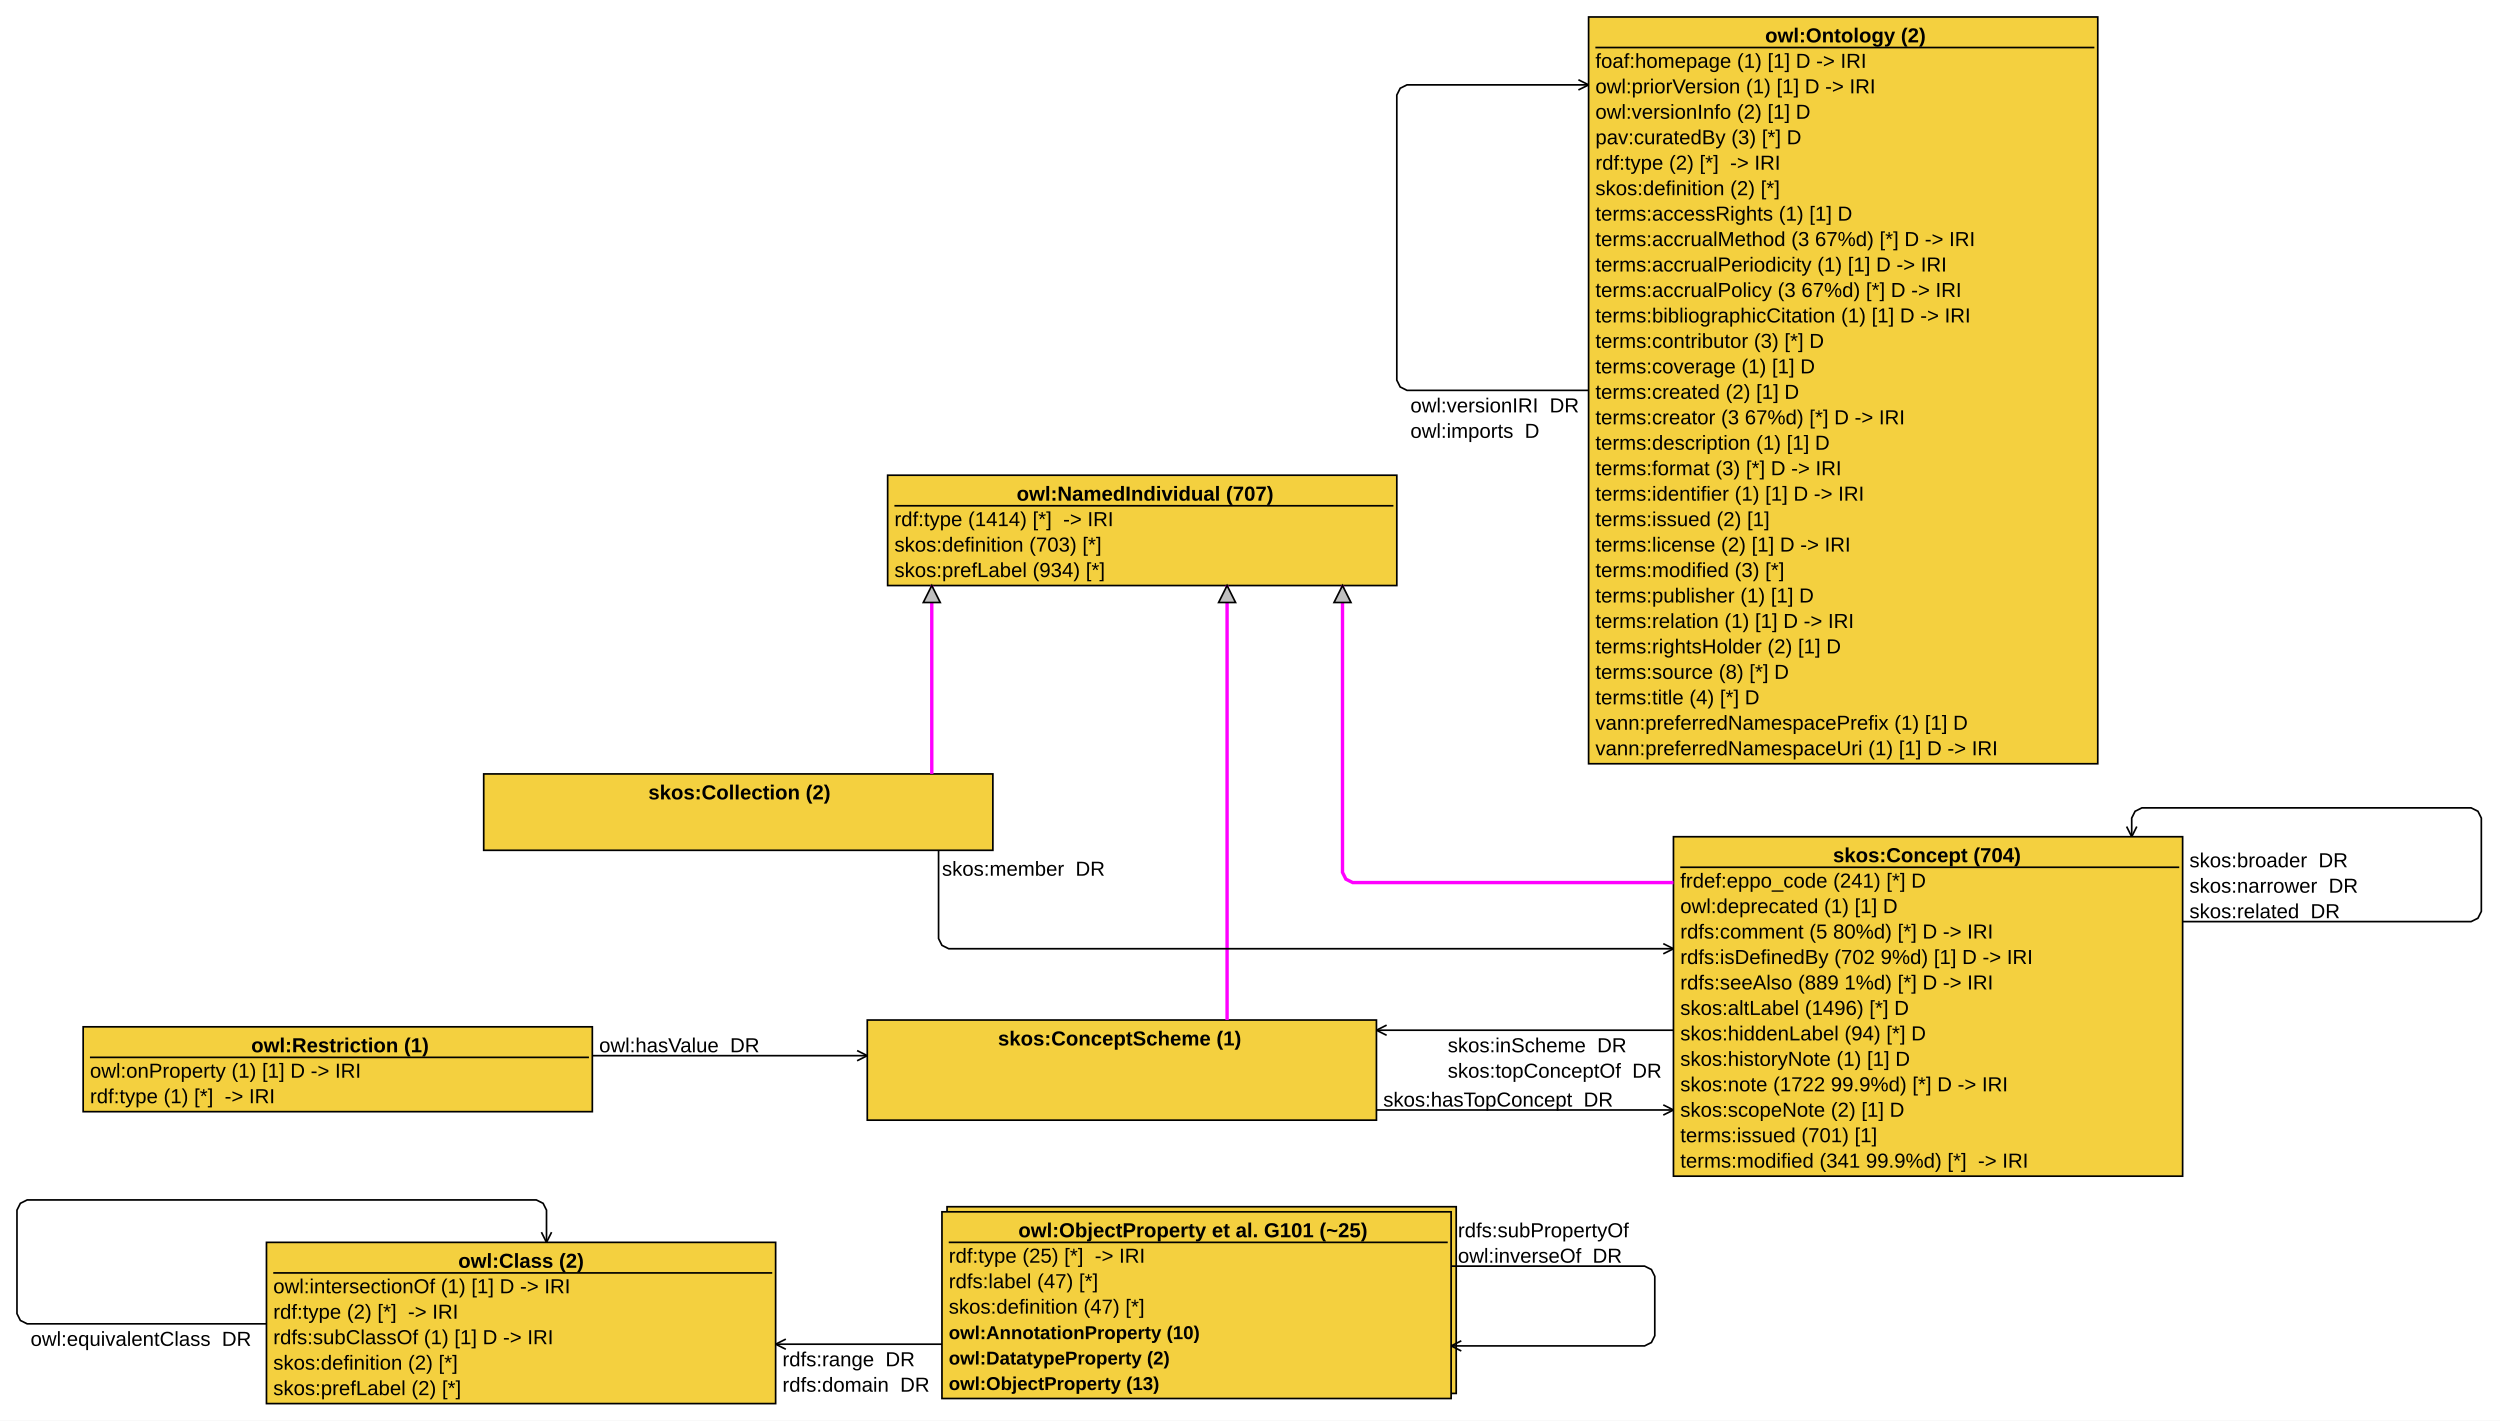
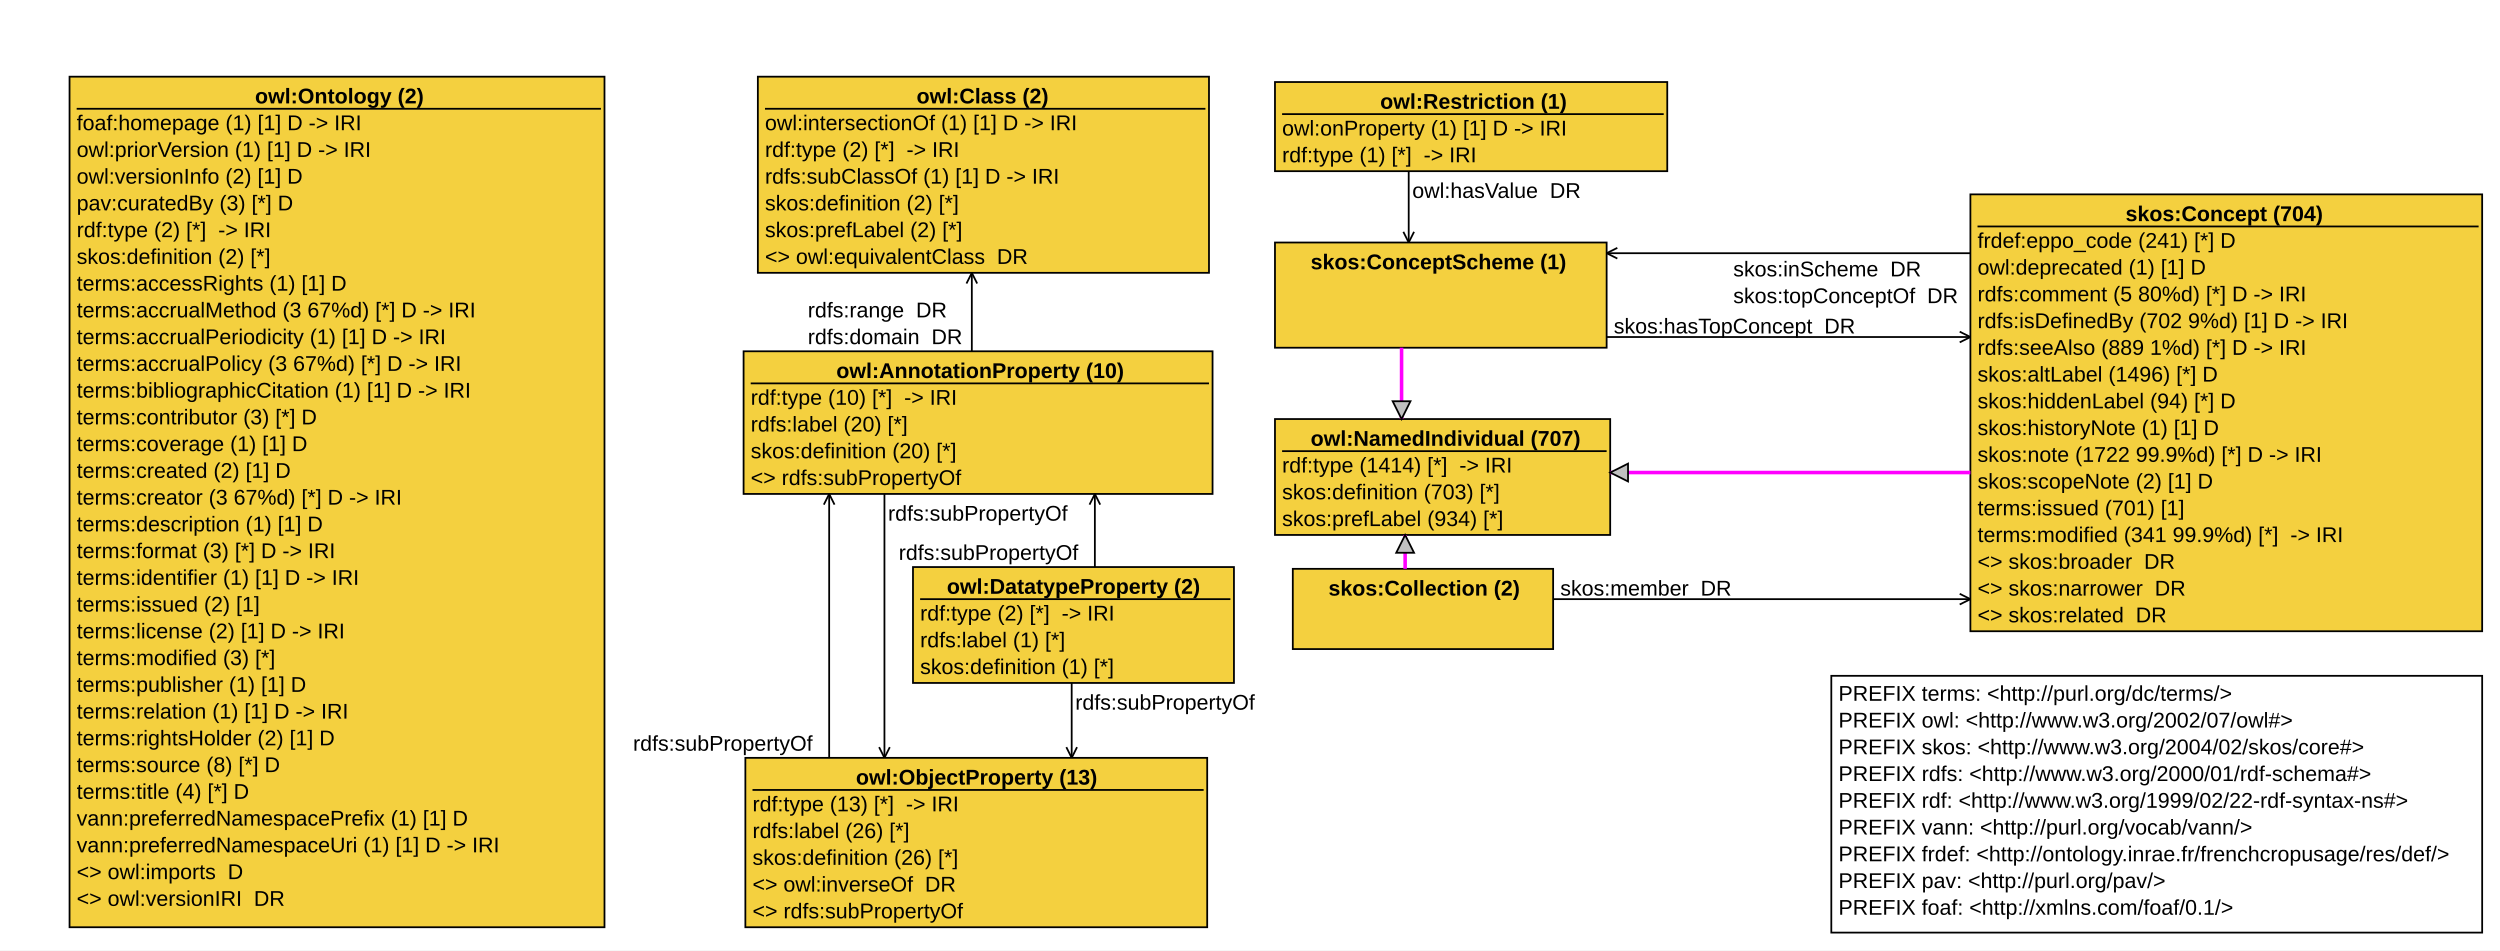
- <svg xmlns="http://www.w3.org/2000/svg" version="1.1" xml:space="preserve" width="1473" height="837" viewBox="0 0 1473 837">
+ <svg xmlns="http://www.w3.org/2000/svg" version="1.1" xml:space="preserve" width="1402" height="533" viewBox="0 0 1402 533">
 onmousemove="movetip(evt)" onmouseup="endmove()"&gt;
<rect x="0" y="0" width="100%" height="100%" style="fill:White;" />
  <defs>
    <linearGradient id="activ1" x1="0%" y1="0%" x2="100%" y2="0%">
      <stop offset="0%" style="stop-color:#FFFF00;stop-opacity:1" />
      <stop offset="100%" style="stop-color:#FFFFF0;stop-opacity:1" />
    </linearGradient>
  </defs>
-   <g id="2002679552">
-     <polygon points="936,10 1236,10 1236,450 936,450 " style="fill:#F4D03F; stroke-width:1;stroke:Black;" />
-     <text style="font-family:Arial;font-size:12px;kerning:0;word-spacing:-1px;fill:Black;font-weight:bold;">
-       <tspan x="1040" y="25">owl:Ontology (2)</tspan>
-     </text>
-     <line x1="940" y1="28" x2="1234" y2="28" style="stroke-width:1;stroke:Black;" />
-     <text style="font-family:Arial;font-size:12px;kerning:0;word-spacing:-1px;fill:Black;">
-       <tspan x="940" y="40">foaf:homepage (1) [1] D -&gt; IRI</tspan>
-       <tspan x="940" y="55">owl:priorVersion (1) [1] D -&gt; IRI</tspan>
-       <tspan x="940" y="70">owl:versionInfo (2) [1] D</tspan>
-       <tspan x="940" y="85">pav:curatedBy (3) [*] D</tspan>
-       <tspan x="940" y="100">rdf:type (2) [*]  -&gt; IRI</tspan>
-       <tspan x="940" y="115">skos:definition (2) [*] </tspan>
-       <tspan x="940" y="130">terms:accessRights (1) [1] D</tspan>
-       <tspan x="940" y="145">terms:accrualMethod (3 67%d) [*] D -&gt; IRI</tspan>
-       <tspan x="940" y="160">terms:accrualPeriodicity (1) [1] D -&gt; IRI</tspan>
-       <tspan x="940" y="175">terms:accrualPolicy (3 67%d) [*] D -&gt; IRI</tspan>
-       <tspan x="940" y="190">terms:bibliographicCitation (1) [1] D -&gt; IRI</tspan>
-       <tspan x="940" y="205">terms:contributor (3) [*] D</tspan>
-       <tspan x="940" y="220">terms:coverage (1) [1] D</tspan>
-       <tspan x="940" y="235">terms:created (2) [1] D</tspan>
-       <tspan x="940" y="250">terms:creator (3 67%d) [*] D -&gt; IRI</tspan>
-       <tspan x="940" y="265">terms:description (1) [1] D</tspan>
-       <tspan x="940" y="280">terms:format (3) [*] D -&gt; IRI</tspan>
-       <tspan x="940" y="295">terms:identifier (1) [1] D -&gt; IRI</tspan>
-       <tspan x="940" y="310">terms:issued (2) [1] </tspan>
-       <tspan x="940" y="325">terms:license (2) [1] D -&gt; IRI</tspan>
-       <tspan x="940" y="340">terms:modified (3) [*] </tspan>
-       <tspan x="940" y="355">terms:publisher (1) [1] D</tspan>
-       <tspan x="940" y="370">terms:relation (1) [1] D -&gt; IRI</tspan>
-       <tspan x="940" y="385">terms:rightsHolder (2) [1] D</tspan>
-       <tspan x="940" y="400">terms:source (8) [*] D</tspan>
-       <tspan x="940" y="415">terms:title (4) [*] D</tspan>
-       <tspan x="940" y="430">vann:preferredNamespacePrefix (1) [1] D</tspan>
-       <tspan x="940" y="445">vann:preferredNamespaceUri (1) [1] D -&gt; IRI</tspan>
-     </text>
-   </g>
-   <g id="2002679574">
-     <polygon points="157,732 457,732 457,827 157,827 " style="fill:#F4D03F; stroke-width:1;stroke:Black;" />
-     <text style="font-family:Arial;font-size:12px;kerning:0;word-spacing:-1px;fill:Black;font-weight:bold;">
-       <tspan x="270" y="747">owl:Class (2)</tspan>
-     </text>
-     <line x1="161" y1="750" x2="455" y2="750" style="stroke-width:1;stroke:Black;" />
-     <text style="font-family:Arial;font-size:12px;kerning:0;word-spacing:-1px;fill:Black;">
-       <tspan x="161" y="762">owl:intersectionOf (1) [1] D -&gt; IRI</tspan>
-       <tspan x="161" y="777">rdf:type (2) [*]  -&gt; IRI</tspan>
-       <tspan x="161" y="792">rdfs:subClassOf (1) [1] D -&gt; IRI</tspan>
-       <tspan x="161" y="807">skos:definition (2) [*] </tspan>
-       <tspan x="161" y="822">skos:prefLabel (2) [*] </tspan>
-     </text>
-   </g>
-   <g id="2002679585">
-     <polygon points="49,605 349,605 349,655 49,655 " style="fill:#F4D03F; stroke-width:1;stroke:Black;" />
-     <text style="font-family:Arial;font-size:12px;kerning:0;word-spacing:-1px;fill:Black;font-weight:bold;">
-       <tspan x="148" y="620">owl:Restriction (1)</tspan>
-     </text>
-     <line x1="53" y1="623" x2="347" y2="623" style="stroke-width:1;stroke:Black;" />
-     <text style="font-family:Arial;font-size:12px;kerning:0;word-spacing:-1px;fill:Black;">
-       <tspan x="53" y="635">owl:onProperty (1) [1] D -&gt; IRI</tspan>
-       <tspan x="53" y="650">rdf:type (1) [*]  -&gt; IRI</tspan>
-     </text>
-   </g>
-   <g id="2002679607">
-     <polygon points="558,711 858,711 858,821 558,821 " style="fill:#F4D03F; stroke-width:1;stroke:Black;" />
-     <polygon points="555,714 855,714 855,824 555,824 " style="fill:#F4D03F; stroke-width:1;stroke:Black;" />
-     <text style="font-family:Arial;font-size:12px;kerning:0;word-spacing:-1px;fill:Black;font-weight:bold;">
-       <tspan x="600" y="729">owl:ObjectProperty et al. G101 (~25)</tspan>
-     </text>
-     <line x1="559" y1="732" x2="853" y2="732" style="stroke-width:1;stroke:Black;" />
-     <text style="font-family:Arial;font-size:12px;kerning:0;word-spacing:-1px;fill:Black;">
-       <tspan x="559" y="744">rdf:type (25) [*]  -&gt; IRI</tspan>
-       <tspan x="559" y="759">rdfs:label (47) [*] </tspan>
-       <tspan x="559" y="774">skos:definition (47) [*] </tspan>
-     </text>
-     <text style="font-family:Arial;font-size:11px;kerning:0;word-spacing:-1px;fill:Black;font-weight:bold;">
-       <tspan x="559" y="789">owl:AnnotationProperty (10)</tspan>
-       <tspan x="559" y="804">owl:DatatypeProperty (2)</tspan>
-       <tspan x="559" y="819">owl:ObjectProperty (13)</tspan>
-     </text>
-   </g>
-   <g id="2002679541">
-     <polygon points="511,601 811,601 811,660 511,660 " style="fill:#F4D03F; stroke-width:1;stroke:Black;" />
-     <text style="font-family:Arial;font-size:12px;kerning:0;word-spacing:-1px;fill:Black;font-weight:bold;">
-       <tspan x="588" y="616">skos:ConceptScheme (1)</tspan>
-     </text>
-   </g>
-   <g id="2002679563">
-     <polygon points="523,280 823,280 823,345 523,345 " style="fill:#F4D03F; stroke-width:1;stroke:Black;" />
-     <text style="font-family:Arial;font-size:12px;kerning:0;word-spacing:-1px;fill:Black;font-weight:bold;">
-       <tspan x="599" y="295">owl:NamedIndividual (707)</tspan>
-     </text>
-     <line x1="527" y1="298" x2="821" y2="298" style="stroke-width:1;stroke:Black;" />
-     <text style="font-family:Arial;font-size:12px;kerning:0;word-spacing:-1px;fill:Black;">
-       <tspan x="527" y="310">rdf:type (1414) [*]  -&gt; IRI</tspan>
-       <tspan x="527" y="325">skos:definition (703) [*] </tspan>
-       <tspan x="527" y="340">skos:prefLabel (934) [*] </tspan>
-     </text>
-   </g>
-   <g id="2002679596">
-     <polygon points="285,456 585,456 585,501 285,501 " style="fill:#F4D03F; stroke-width:1;stroke:Black;" />
-     <text style="font-family:Arial;font-size:12px;kerning:0;word-spacing:-1px;fill:Black;font-weight:bold;">
-       <tspan x="382" y="471">skos:Collection (2)</tspan>
-     </text>
-   </g>
-   <g id="2002679530">
-     <polygon points="986,493 1286,493 1286,693 986,693 " style="fill:#F4D03F; stroke-width:1;stroke:Black;" />
-     <text style="font-family:Arial;font-size:12px;kerning:0;word-spacing:-1px;fill:Black;font-weight:bold;">
-       <tspan x="1080" y="508">skos:Concept (704)</tspan>
-     </text>
-     <line x1="990" y1="511" x2="1284" y2="511" style="stroke-width:1;stroke:Black;" />
-     <text style="font-family:Arial;font-size:12px;kerning:0;word-spacing:-1px;fill:Black;">
-       <tspan x="990" y="523">frdef:eppo_code (241) [*] D</tspan>
-       <tspan x="990" y="538">owl:deprecated (1) [1] D</tspan>
-       <tspan x="990" y="553">rdfs:comment (5 80%d) [*] D -&gt; IRI</tspan>
-       <tspan x="990" y="568">rdfs:isDefinedBy (702 9%d) [1] D -&gt; IRI</tspan>
-       <tspan x="990" y="583">rdfs:seeAlso (889 1%d) [*] D -&gt; IRI</tspan>
-       <tspan x="990" y="598">skos:altLabel (1496) [*] D</tspan>
-       <tspan x="990" y="613">skos:hiddenLabel (94) [*] D</tspan>
-       <tspan x="990" y="628">skos:historyNote (1) [1] D</tspan>
-       <tspan x="990" y="643">skos:note (1722 99.9%d) [*] D -&gt; IRI</tspan>
-       <tspan x="990" y="658">skos:scopeNote (2) [1] D</tspan>
-       <tspan x="990" y="673">terms:issued (701) [1] </tspan>
-       <tspan x="990" y="688">terms:modified (341 99.9%d) [*]  -&gt; IRI</tspan>
-     </text>
-   </g>
-   <g id="2002679479">
-     <path d="M157,780 L16,780 12,778 10,774 10,713 12,709 16,707 316,707 320,709 322,713 322,732 " style="fill:none;stroke-width:1;stroke:Black;" />
-     <line x1="319" y1="726" x2="322" y2="732" style="stroke-width:1;stroke:Black;" />
-     <line x1="325" y1="726" x2="322" y2="732" style="stroke-width:1;stroke:Black;" />
-     <text style="font-family:Arial;font-size:12px;kerning:0;word-spacing:-1px;fill:Black;">
-       <tspan x="18" y="793">owl:equivalentClass  DR</tspan>
-     </text>
-   </g>
-   <g id="2002679494">
-     <path d="M349,622 L511,622 " style="fill:none;stroke-width:1;stroke:Black;" />
-     <line x1="505" y1="619" x2="511" y2="622" style="stroke-width:1;stroke:Black;" />
-     <line x1="505" y1="625" x2="511" y2="622" style="stroke-width:1;stroke:Black;" />
-     <text style="font-family:Arial;font-size:12px;kerning:0;word-spacing:-1px;fill:Black;">
-       <tspan x="353" y="620">owl:hasValue  DR</tspan>
-     </text>
-   </g>
-   <g id="2002679519">
-     <path d="M555,792 L457,792 " style="fill:none;stroke-width:1;stroke:Black;" />
-     <line x1="463" y1="789" x2="457" y2="792" style="stroke-width:1;stroke:Black;" />
-     <line x1="463" y1="795" x2="457" y2="792" style="stroke-width:1;stroke:Black;" />
-     <text style="font-family:Arial;font-size:12px;kerning:0;word-spacing:-1px;fill:Black;">
-       <tspan x="461" y="805">rdfs:range  DR</tspan>
-       <tspan x="461" y="820">rdfs:domain  DR</tspan>
-     </text>
-   </g>
-   <g id="2002679484">
-     <path d="M811,654 L986,654 " style="fill:none;stroke-width:1;stroke:Black;" />
-     <line x1="980" y1="651" x2="986" y2="654" style="stroke-width:1;stroke:Black;" />
-     <line x1="980" y1="657" x2="986" y2="654" style="stroke-width:1;stroke:Black;" />
-     <text style="font-family:Arial;font-size:12px;kerning:0;word-spacing:-1px;fill:Black;">
-       <tspan x="815" y="652">skos:hasTopConcept  DR</tspan>
-     </text>
-   </g>
-   <g id="2002679499">
-     <path d="M986,607 L811,607 " style="fill:none;stroke-width:1;stroke:Black;" />
-     <line x1="817" y1="604" x2="811" y2="607" style="stroke-width:1;stroke:Black;" />
-     <line x1="817" y1="610" x2="811" y2="607" style="stroke-width:1;stroke:Black;" />
-     <text style="font-family:Arial;font-size:12px;kerning:0;word-spacing:-1px;fill:Black;">
-       <tspan x="853" y="620">skos:inScheme  DR</tspan>
-       <tspan x="853" y="635">skos:topConceptOf  DR</tspan>
-     </text>
-   </g>
-   <g id="2002679526">
-     <path d="M723,345 L723,601 " style="fill:none;stroke-width:2;stroke:Fuchsia;" />
-     <polygon points="728,355 723,345 718,355 " style="fill:Silver;stroke-width:1;stroke:Black;" />
-     <text style="font-family:Arial;font-size:12px;kerning:0;word-spacing:-1px;fill:Black;">
-       <tspan x="725" y="360"> </tspan>
-     </text>
-   </g>
-   <g id="2002679524">
-     <path d="M549,345 L549,456 " style="fill:none;stroke-width:2;stroke:Fuchsia;" />
-     <polygon points="554,355 549,345 544,355 " style="fill:Silver;stroke-width:1;stroke:Black;" />
-     <text style="font-family:Arial;font-size:12px;kerning:0;word-spacing:-1px;fill:Black;">
-       <tspan x="551" y="360"> </tspan>
-     </text>
-   </g>
-   <g id="2002679489">
-     <path d="M553,501 L553,553 555,557 559,559 986,559 " style="fill:none;stroke-width:1;stroke:Black;" />
-     <line x1="980" y1="556" x2="986" y2="559" style="stroke-width:1;stroke:Black;" />
-     <line x1="980" y1="562" x2="986" y2="559" style="stroke-width:1;stroke:Black;" />
-     <text style="font-family:Arial;font-size:12px;kerning:0;word-spacing:-1px;fill:Black;">
-       <tspan x="555" y="516">skos:member  DR</tspan>
-     </text>
-   </g>
-   <g id="2002679514">
-     <path d="M1286,543 L1456,543 1460,541 1462,537 1462,482 1460,478 1456,476 1262,476 1258,478 1256,482 1256,493 " style="fill:none;stroke-width:1;stroke:Black;" />
-     <line x1="1253" y1="487" x2="1256" y2="493" style="stroke-width:1;stroke:Black;" />
-     <line x1="1259" y1="487" x2="1256" y2="493" style="stroke-width:1;stroke:Black;" />
-     <text style="font-family:Arial;font-size:12px;kerning:0;word-spacing:-1px;fill:Black;">
-       <tspan x="1290" y="511">skos:broader  DR</tspan>
-       <tspan x="1290" y="526">skos:narrower  DR</tspan>
-       <tspan x="1290" y="541">skos:related  DR</tspan>
-     </text>
-   </g>
-   <g id="2002679528">
-     <path d="M791,345 L791,514 793,518 797,520 986,520 " style="fill:none;stroke-width:2;stroke:Fuchsia;" />
-     <polygon points="796,355 791,345 786,355 " style="fill:Silver;stroke-width:1;stroke:Black;" />
-     <text style="font-family:Arial;font-size:12px;kerning:0;word-spacing:-1px;fill:Black;">
-       <tspan x="793" y="360"> </tspan>
-     </text>
-   </g>
-   <g id="2002679504">
-     <path d="M855,746 L969,746 973,748 975,752 975,787 973,791 969,793 855,793 " style="fill:none;stroke-width:1;stroke:Black;" />
-     <line x1="861" y1="790" x2="855" y2="793" style="stroke-width:1;stroke:Black;" />
-     <line x1="861" y1="796" x2="855" y2="793" style="stroke-width:1;stroke:Black;" />
-     <text style="font-family:Arial;font-size:12px;kerning:0;word-spacing:-1px;fill:Black;">
-       <tspan x="859" y="729">rdfs:subPropertyOf  </tspan>
-       <tspan x="859" y="744">owl:inverseOf  DR</tspan>
-     </text>
-   </g>
-   <g id="2002679509">
-     <path d="M936,230 L829,230 825,228 823,224 823,56 825,52 829,50 936,50 " style="fill:none;stroke-width:1;stroke:Black;" />
-     <line x1="930" y1="47" x2="936" y2="50" style="stroke-width:1;stroke:Black;" />
-     <line x1="930" y1="53" x2="936" y2="50" style="stroke-width:1;stroke:Black;" />
-     <text style="font-family:Arial;font-size:12px;kerning:0;word-spacing:-1px;fill:Black;">
-       <tspan x="831" y="243">owl:versionIRI  DR</tspan>
-       <tspan x="831" y="258">owl:imports  D</tspan>
+   <g id="2002716525">
+     <polygon points="715,235 903,235 903,300 715,300 " style="fill:#F4D03F; stroke-width:1;stroke:Black;" />
+     <text style="font-family:Arial;font-size:12px;kerning:0;word-spacing:-1px;fill:Black;font-weight:bold;">
+       <tspan x="735" y="250">owl:NamedIndividual (707)</tspan>
+     </text>
+     <line x1="719" y1="253" x2="901" y2="253" style="stroke-width:1;stroke:Black;" />
+     <text style="font-family:Arial;font-size:12px;kerning:0;word-spacing:-1px;fill:Black;">
+       <tspan x="719" y="265">rdf:type (1414) [*]  -&gt; IRI</tspan>
+       <tspan x="719" y="280">skos:definition (703) [*] </tspan>
+       <tspan x="719" y="295">skos:prefLabel (934) [*] </tspan>
+     </text>
+   </g>
+   <g id="2002716536">
+     <polygon points="425,43 678,43 678,153 425,153 " style="fill:#F4D03F; stroke-width:1;stroke:Black;" />
+     <text style="font-family:Arial;font-size:12px;kerning:0;word-spacing:-1px;fill:Black;font-weight:bold;">
+       <tspan x="514" y="58">owl:Class (2)</tspan>
+     </text>
+     <line x1="429" y1="61" x2="676" y2="61" style="stroke-width:1;stroke:Black;" />
+     <text style="font-family:Arial;font-size:12px;kerning:0;word-spacing:-1px;fill:Black;">
+       <tspan x="429" y="73">owl:intersectionOf (1) [1] D -&gt; IRI</tspan>
+       <tspan x="429" y="88">rdf:type (2) [*]  -&gt; IRI</tspan>
+       <tspan x="429" y="103">rdfs:subClassOf (1) [1] D -&gt; IRI</tspan>
+       <tspan x="429" y="118">skos:definition (2) [*] </tspan>
+       <tspan x="429" y="133">skos:prefLabel (2) [*] </tspan>
+       <tspan x="429" y="148">&lt;&gt; owl:equivalentClass  DR</tspan>
+     </text>
+   </g>
+   <g id="2002716547">
+     <polygon points="715,46 935,46 935,96 715,96 " style="fill:#F4D03F; stroke-width:1;stroke:Black;" />
+     <text style="font-family:Arial;font-size:12px;kerning:0;word-spacing:-1px;fill:Black;font-weight:bold;">
+       <tspan x="774" y="61">owl:Restriction (1)</tspan>
+     </text>
+     <line x1="719" y1="64" x2="933" y2="64" style="stroke-width:1;stroke:Black;" />
+     <text style="font-family:Arial;font-size:12px;kerning:0;word-spacing:-1px;fill:Black;">
+       <tspan x="719" y="76">owl:onProperty (1) [1] D -&gt; IRI</tspan>
+       <tspan x="719" y="91">rdf:type (1) [*]  -&gt; IRI</tspan>
+     </text>
+   </g>
+   <g id="2002716558">
+     <polygon points="725,319 871,319 871,364 725,364 " style="fill:#F4D03F; stroke-width:1;stroke:Black;" />
+     <text style="font-family:Arial;font-size:12px;kerning:0;word-spacing:-1px;fill:Black;font-weight:bold;">
+       <tspan x="745" y="334">skos:Collection (2)</tspan>
+     </text>
+   </g>
+   <g id="2002716569">
+     <polygon points="418,425 677,425 677,520 418,520 " style="fill:#F4D03F; stroke-width:1;stroke:Black;" />
+     <text style="font-family:Arial;font-size:12px;kerning:0;word-spacing:-1px;fill:Black;font-weight:bold;">
+       <tspan x="480" y="440">owl:ObjectProperty (13)</tspan>
+     </text>
+     <line x1="422" y1="443" x2="675" y2="443" style="stroke-width:1;stroke:Black;" />
+     <text style="font-family:Arial;font-size:12px;kerning:0;word-spacing:-1px;fill:Black;">
+       <tspan x="422" y="455">rdf:type (13) [*]  -&gt; IRI</tspan>
+       <tspan x="422" y="470">rdfs:label (26) [*] </tspan>
+       <tspan x="422" y="485">skos:definition (26) [*] </tspan>
+       <tspan x="422" y="500">&lt;&gt; owl:inverseOf  DR</tspan>
+       <tspan x="422" y="515">&lt;&gt; rdfs:subPropertyOf  </tspan>
+     </text>
+   </g>
+   <g id="2002716580">
+     <polygon points="417,197 680,197 680,277 417,277 " style="fill:#F4D03F; stroke-width:1;stroke:Black;" />
+     <text style="font-family:Arial;font-size:12px;kerning:0;word-spacing:-1px;fill:Black;font-weight:bold;">
+       <tspan x="469" y="212">owl:AnnotationProperty (10)</tspan>
+     </text>
+     <line x1="421" y1="215" x2="678" y2="215" style="stroke-width:1;stroke:Black;" />
+     <text style="font-family:Arial;font-size:12px;kerning:0;word-spacing:-1px;fill:Black;">
+       <tspan x="421" y="227">rdf:type (10) [*]  -&gt; IRI</tspan>
+       <tspan x="421" y="242">rdfs:label (20) [*] </tspan>
+       <tspan x="421" y="257">skos:definition (20) [*] </tspan>
+       <tspan x="421" y="272">&lt;&gt; rdfs:subPropertyOf  </tspan>
+     </text>
+   </g>
+   <g id="2002716591">
+     <polygon points="1105,109 1392,109 1392,354 1105,354 " style="fill:#F4D03F; stroke-width:1;stroke:Black;" />
+     <text style="font-family:Arial;font-size:12px;kerning:0;word-spacing:-1px;fill:Black;font-weight:bold;">
+       <tspan x="1192" y="124">skos:Concept (704)</tspan>
+     </text>
+     <line x1="1109" y1="127" x2="1390" y2="127" style="stroke-width:1;stroke:Black;" />
+     <text style="font-family:Arial;font-size:12px;kerning:0;word-spacing:-1px;fill:Black;">
+       <tspan x="1109" y="139">frdef:eppo_code (241) [*] D</tspan>
+       <tspan x="1109" y="154">owl:deprecated (1) [1] D</tspan>
+       <tspan x="1109" y="169">rdfs:comment (5 80%d) [*] D -&gt; IRI</tspan>
+       <tspan x="1109" y="184">rdfs:isDefinedBy (702 9%d) [1] D -&gt; IRI</tspan>
+       <tspan x="1109" y="199">rdfs:seeAlso (889 1%d) [*] D -&gt; IRI</tspan>
+       <tspan x="1109" y="214">skos:altLabel (1496) [*] D</tspan>
+       <tspan x="1109" y="229">skos:hiddenLabel (94) [*] D</tspan>
+       <tspan x="1109" y="244">skos:historyNote (1) [1] D</tspan>
+       <tspan x="1109" y="259">skos:note (1722 99.9%d) [*] D -&gt; IRI</tspan>
+       <tspan x="1109" y="274">skos:scopeNote (2) [1] D</tspan>
+       <tspan x="1109" y="289">terms:issued (701) [1] </tspan>
+       <tspan x="1109" y="304">terms:modified (341 99.9%d) [*]  -&gt; IRI</tspan>
+       <tspan x="1109" y="319">&lt;&gt; skos:broader  DR</tspan>
+       <tspan x="1109" y="334">&lt;&gt; skos:narrower  DR</tspan>
+       <tspan x="1109" y="349">&lt;&gt; skos:related  DR</tspan>
+     </text>
+   </g>
+   <g id="2002716602">
+     <polygon points="39,43 339,43 339,520 39,520 " style="fill:#F4D03F; stroke-width:1;stroke:Black;" />
+     <text style="font-family:Arial;font-size:12px;kerning:0;word-spacing:-1px;fill:Black;font-weight:bold;">
+       <tspan x="143" y="58">owl:Ontology (2)</tspan>
+     </text>
+     <line x1="43" y1="61" x2="337" y2="61" style="stroke-width:1;stroke:Black;" />
+     <text style="font-family:Arial;font-size:12px;kerning:0;word-spacing:-1px;fill:Black;">
+       <tspan x="43" y="73">foaf:homepage (1) [1] D -&gt; IRI</tspan>
+       <tspan x="43" y="88">owl:priorVersion (1) [1] D -&gt; IRI</tspan>
+       <tspan x="43" y="103">owl:versionInfo (2) [1] D</tspan>
+       <tspan x="43" y="118">pav:curatedBy (3) [*] D</tspan>
+       <tspan x="43" y="133">rdf:type (2) [*]  -&gt; IRI</tspan>
+       <tspan x="43" y="148">skos:definition (2) [*] </tspan>
+       <tspan x="43" y="163">terms:accessRights (1) [1] D</tspan>
+       <tspan x="43" y="178">terms:accrualMethod (3 67%d) [*] D -&gt; IRI</tspan>
+       <tspan x="43" y="193">terms:accrualPeriodicity (1) [1] D -&gt; IRI</tspan>
+       <tspan x="43" y="208">terms:accrualPolicy (3 67%d) [*] D -&gt; IRI</tspan>
+       <tspan x="43" y="223">terms:bibliographicCitation (1) [1] D -&gt; IRI</tspan>
+       <tspan x="43" y="238">terms:contributor (3) [*] D</tspan>
+       <tspan x="43" y="253">terms:coverage (1) [1] D</tspan>
+       <tspan x="43" y="268">terms:created (2) [1] D</tspan>
+       <tspan x="43" y="283">terms:creator (3 67%d) [*] D -&gt; IRI</tspan>
+       <tspan x="43" y="298">terms:description (1) [1] D</tspan>
+       <tspan x="43" y="313">terms:format (3) [*] D -&gt; IRI</tspan>
+       <tspan x="43" y="328">terms:identifier (1) [1] D -&gt; IRI</tspan>
+       <tspan x="43" y="343">terms:issued (2) [1] </tspan>
+       <tspan x="43" y="358">terms:license (2) [1] D -&gt; IRI</tspan>
+       <tspan x="43" y="373">terms:modified (3) [*] </tspan>
+       <tspan x="43" y="388">terms:publisher (1) [1] D</tspan>
+       <tspan x="43" y="403">terms:relation (1) [1] D -&gt; IRI</tspan>
+       <tspan x="43" y="418">terms:rightsHolder (2) [1] D</tspan>
+       <tspan x="43" y="433">terms:source (8) [*] D</tspan>
+       <tspan x="43" y="448">terms:title (4) [*] D</tspan>
+       <tspan x="43" y="463">vann:preferredNamespacePrefix (1) [1] D</tspan>
+       <tspan x="43" y="478">vann:preferredNamespaceUri (1) [1] D -&gt; IRI</tspan>
+       <tspan x="43" y="493">&lt;&gt; owl:imports  D</tspan>
+       <tspan x="43" y="508">&lt;&gt; owl:versionIRI  DR</tspan>
+     </text>
+   </g>
+   <g id="2002716613">
+     <polygon points="1027,379 1392,379 1392,523 1027,523 " style="fill:White; stroke-width:1;stroke:Black;" />
+     <text style="font-family:Arial;font-size:12px;kerning:0;word-spacing:-1px;fill:Black;">
+       <tspan x="1031" y="393">PREFIX terms: &lt;http://purl.org/dc/terms/&gt;</tspan>
+       <tspan x="1031" y="408">PREFIX owl: &lt;http://www.w3.org/2002/07/owl#&gt;</tspan>
+       <tspan x="1031" y="423">PREFIX skos: &lt;http://www.w3.org/2004/02/skos/core#&gt;</tspan>
+       <tspan x="1031" y="438">PREFIX rdfs: &lt;http://www.w3.org/2000/01/rdf-schema#&gt;</tspan>
+       <tspan x="1031" y="453">PREFIX rdf: &lt;http://www.w3.org/1999/02/22-rdf-syntax-ns#&gt;</tspan>
+       <tspan x="1031" y="468">PREFIX vann: &lt;http://purl.org/vocab/vann/&gt;</tspan>
+       <tspan x="1031" y="483">PREFIX frdef: &lt;http://ontology.inrae.fr/frenchcropusage/res/def/&gt;</tspan>
+       <tspan x="1031" y="498">PREFIX pav: &lt;http://purl.org/pav/&gt;</tspan>
+       <tspan x="1031" y="513">PREFIX foaf: &lt;http://xmlns.com/foaf/0.1/&gt;</tspan>
+     </text>
+   </g>
+   <g id="2002716624">
+     <polygon points="512,318 692,318 692,383 512,383 " style="fill:#F4D03F; stroke-width:1;stroke:Black;" />
+     <text style="font-family:Arial;font-size:12px;kerning:0;word-spacing:-1px;fill:Black;font-weight:bold;">
+       <tspan x="531" y="333">owl:DatatypeProperty (2)</tspan>
+     </text>
+     <line x1="516" y1="336" x2="690" y2="336" style="stroke-width:1;stroke:Black;" />
+     <text style="font-family:Arial;font-size:12px;kerning:0;word-spacing:-1px;fill:Black;">
+       <tspan x="516" y="348">rdf:type (2) [*]  -&gt; IRI</tspan>
+       <tspan x="516" y="363">rdfs:label (1) [*] </tspan>
+       <tspan x="516" y="378">skos:definition (1) [*] </tspan>
+     </text>
+   </g>
+   <g id="2002716635">
+     <polygon points="715,136 901,136 901,195 715,195 " style="fill:#F4D03F; stroke-width:1;stroke:Black;" />
+     <text style="font-family:Arial;font-size:12px;kerning:0;word-spacing:-1px;fill:Black;font-weight:bold;">
+       <tspan x="735" y="151">skos:ConceptScheme (1)</tspan>
+     </text>
+   </g>
+   <g id="2002716474">
+     <path d="M545,197 L545,153 " style="fill:none;stroke-width:1;stroke:Black;" />
+     <line x1="542" y1="159" x2="545" y2="153" style="stroke-width:1;stroke:Black;" />
+     <line x1="548" y1="159" x2="545" y2="153" style="stroke-width:1;stroke:Black;" />
+     <text style="font-family:Arial;font-size:12px;kerning:0;word-spacing:-1px;fill:Black;">
+       <tspan x="453" y="178">rdfs:range  DR</tspan>
+       <tspan x="453" y="193">rdfs:domain  DR</tspan>
+     </text>
+   </g>
+   <g id="2002716479">
+     <path d="M601,383 L601,425 " style="fill:none;stroke-width:1;stroke:Black;" />
+     <line x1="598" y1="419" x2="601" y2="425" style="stroke-width:1;stroke:Black;" />
+     <line x1="604" y1="419" x2="601" y2="425" style="stroke-width:1;stroke:Black;" />
+     <text style="font-family:Arial;font-size:12px;kerning:0;word-spacing:-1px;fill:Black;">
+       <tspan x="603" y="398">rdfs:subPropertyOf  </tspan>
+     </text>
+   </g>
+   <g id="2002716484">
+     <path d="M614,318 L614,277 " style="fill:none;stroke-width:1;stroke:Black;" />
+     <line x1="611" y1="283" x2="614" y2="277" style="stroke-width:1;stroke:Black;" />
+     <line x1="617" y1="283" x2="614" y2="277" style="stroke-width:1;stroke:Black;" />
+     <text style="font-family:Arial;font-size:12px;kerning:0;word-spacing:-1px;fill:Black;">
+       <tspan x="504" y="314">rdfs:subPropertyOf  </tspan>
+     </text>
+   </g>
+   <g id="2002716489">
+     <path d="M496,277 L496,425 " style="fill:none;stroke-width:1;stroke:Black;" />
+     <line x1="493" y1="419" x2="496" y2="425" style="stroke-width:1;stroke:Black;" />
+     <line x1="499" y1="419" x2="496" y2="425" style="stroke-width:1;stroke:Black;" />
+     <text style="font-family:Arial;font-size:12px;kerning:0;word-spacing:-1px;fill:Black;">
+       <tspan x="498" y="292">rdfs:subPropertyOf  </tspan>
+     </text>
+   </g>
+   <g id="2002716494">
+     <path d="M901,189 L1105,189 " style="fill:none;stroke-width:1;stroke:Black;" />
+     <line x1="1099" y1="186" x2="1105" y2="189" style="stroke-width:1;stroke:Black;" />
+     <line x1="1099" y1="192" x2="1105" y2="189" style="stroke-width:1;stroke:Black;" />
+     <text style="font-family:Arial;font-size:12px;kerning:0;word-spacing:-1px;fill:Black;">
+       <tspan x="905" y="187">skos:hasTopConcept  DR</tspan>
+     </text>
+   </g>
+   <g id="2002716499">
+     <path d="M871,336 L1105,336 " style="fill:none;stroke-width:1;stroke:Black;" />
+     <line x1="1099" y1="333" x2="1105" y2="336" style="stroke-width:1;stroke:Black;" />
+     <line x1="1099" y1="339" x2="1105" y2="336" style="stroke-width:1;stroke:Black;" />
+     <text style="font-family:Arial;font-size:12px;kerning:0;word-spacing:-1px;fill:Black;">
+       <tspan x="875" y="334">skos:member  DR</tspan>
+     </text>
+   </g>
+   <g id="2002716504">
+     <path d="M465,425 L465,277 " style="fill:none;stroke-width:1;stroke:Black;" />
+     <line x1="462" y1="283" x2="465" y2="277" style="stroke-width:1;stroke:Black;" />
+     <line x1="468" y1="283" x2="465" y2="277" style="stroke-width:1;stroke:Black;" />
+     <text style="font-family:Arial;font-size:12px;kerning:0;word-spacing:-1px;fill:Black;">
+       <tspan x="355" y="421">rdfs:subPropertyOf  </tspan>
+     </text>
+   </g>
+   <g id="2002716509">
+     <path d="M790,96 L790,136 " style="fill:none;stroke-width:1;stroke:Black;" />
+     <line x1="787" y1="130" x2="790" y2="136" style="stroke-width:1;stroke:Black;" />
+     <line x1="793" y1="130" x2="790" y2="136" style="stroke-width:1;stroke:Black;" />
+     <text style="font-family:Arial;font-size:12px;kerning:0;word-spacing:-1px;fill:Black;">
+       <tspan x="792" y="111">owl:hasValue  DR</tspan>
+     </text>
+   </g>
+   <g id="2002716514">
+     <path d="M1105,142 L901,142 " style="fill:none;stroke-width:1;stroke:Black;" />
+     <line x1="907" y1="139" x2="901" y2="142" style="stroke-width:1;stroke:Black;" />
+     <line x1="907" y1="145" x2="901" y2="142" style="stroke-width:1;stroke:Black;" />
+     <text style="font-family:Arial;font-size:12px;kerning:0;word-spacing:-1px;fill:Black;">
+       <tspan x="972" y="155">skos:inScheme  DR</tspan>
+       <tspan x="972" y="170">skos:topConceptOf  DR</tspan>
+     </text>
+   </g>
+   <g id="2002716519">
+     <path d="M788,300 L788,319 " style="fill:none;stroke-width:2;stroke:Fuchsia;" />
+     <polygon points="793,310 788,300 783,310 " style="fill:Silver;stroke-width:1;stroke:Black;" />
+     <text style="font-family:Arial;font-size:12px;kerning:0;word-spacing:-1px;fill:Black;">
+       <tspan x="790" y="315"> </tspan>
+     </text>
+   </g>
+   <g id="2002716521">
+     <path d="M786,235 L786,195 " style="fill:none;stroke-width:2;stroke:Fuchsia;" />
+     <polygon points="791,225 786,235 781,225 " style="fill:Silver;stroke-width:1;stroke:Black;" />
+     <text style="font-family:Arial;font-size:12px;kerning:0;word-spacing:-1px;fill:Black;">
+       <tspan x="774" y="231"> </tspan>
+     </text>
+   </g>
+   <g id="2002716523">
+     <path d="M903,265 L1105,265 " style="fill:none;stroke-width:2;stroke:Fuchsia;" />
+     <polygon points="913,270 903,265 913,260 " style="fill:Silver;stroke-width:1;stroke:Black;" />
+     <text style="font-family:Arial;font-size:12px;kerning:0;word-spacing:-1px;fill:Black;">
+       <tspan x="907" y="263"> </tspan>
    </text>
  </g>
</svg>
